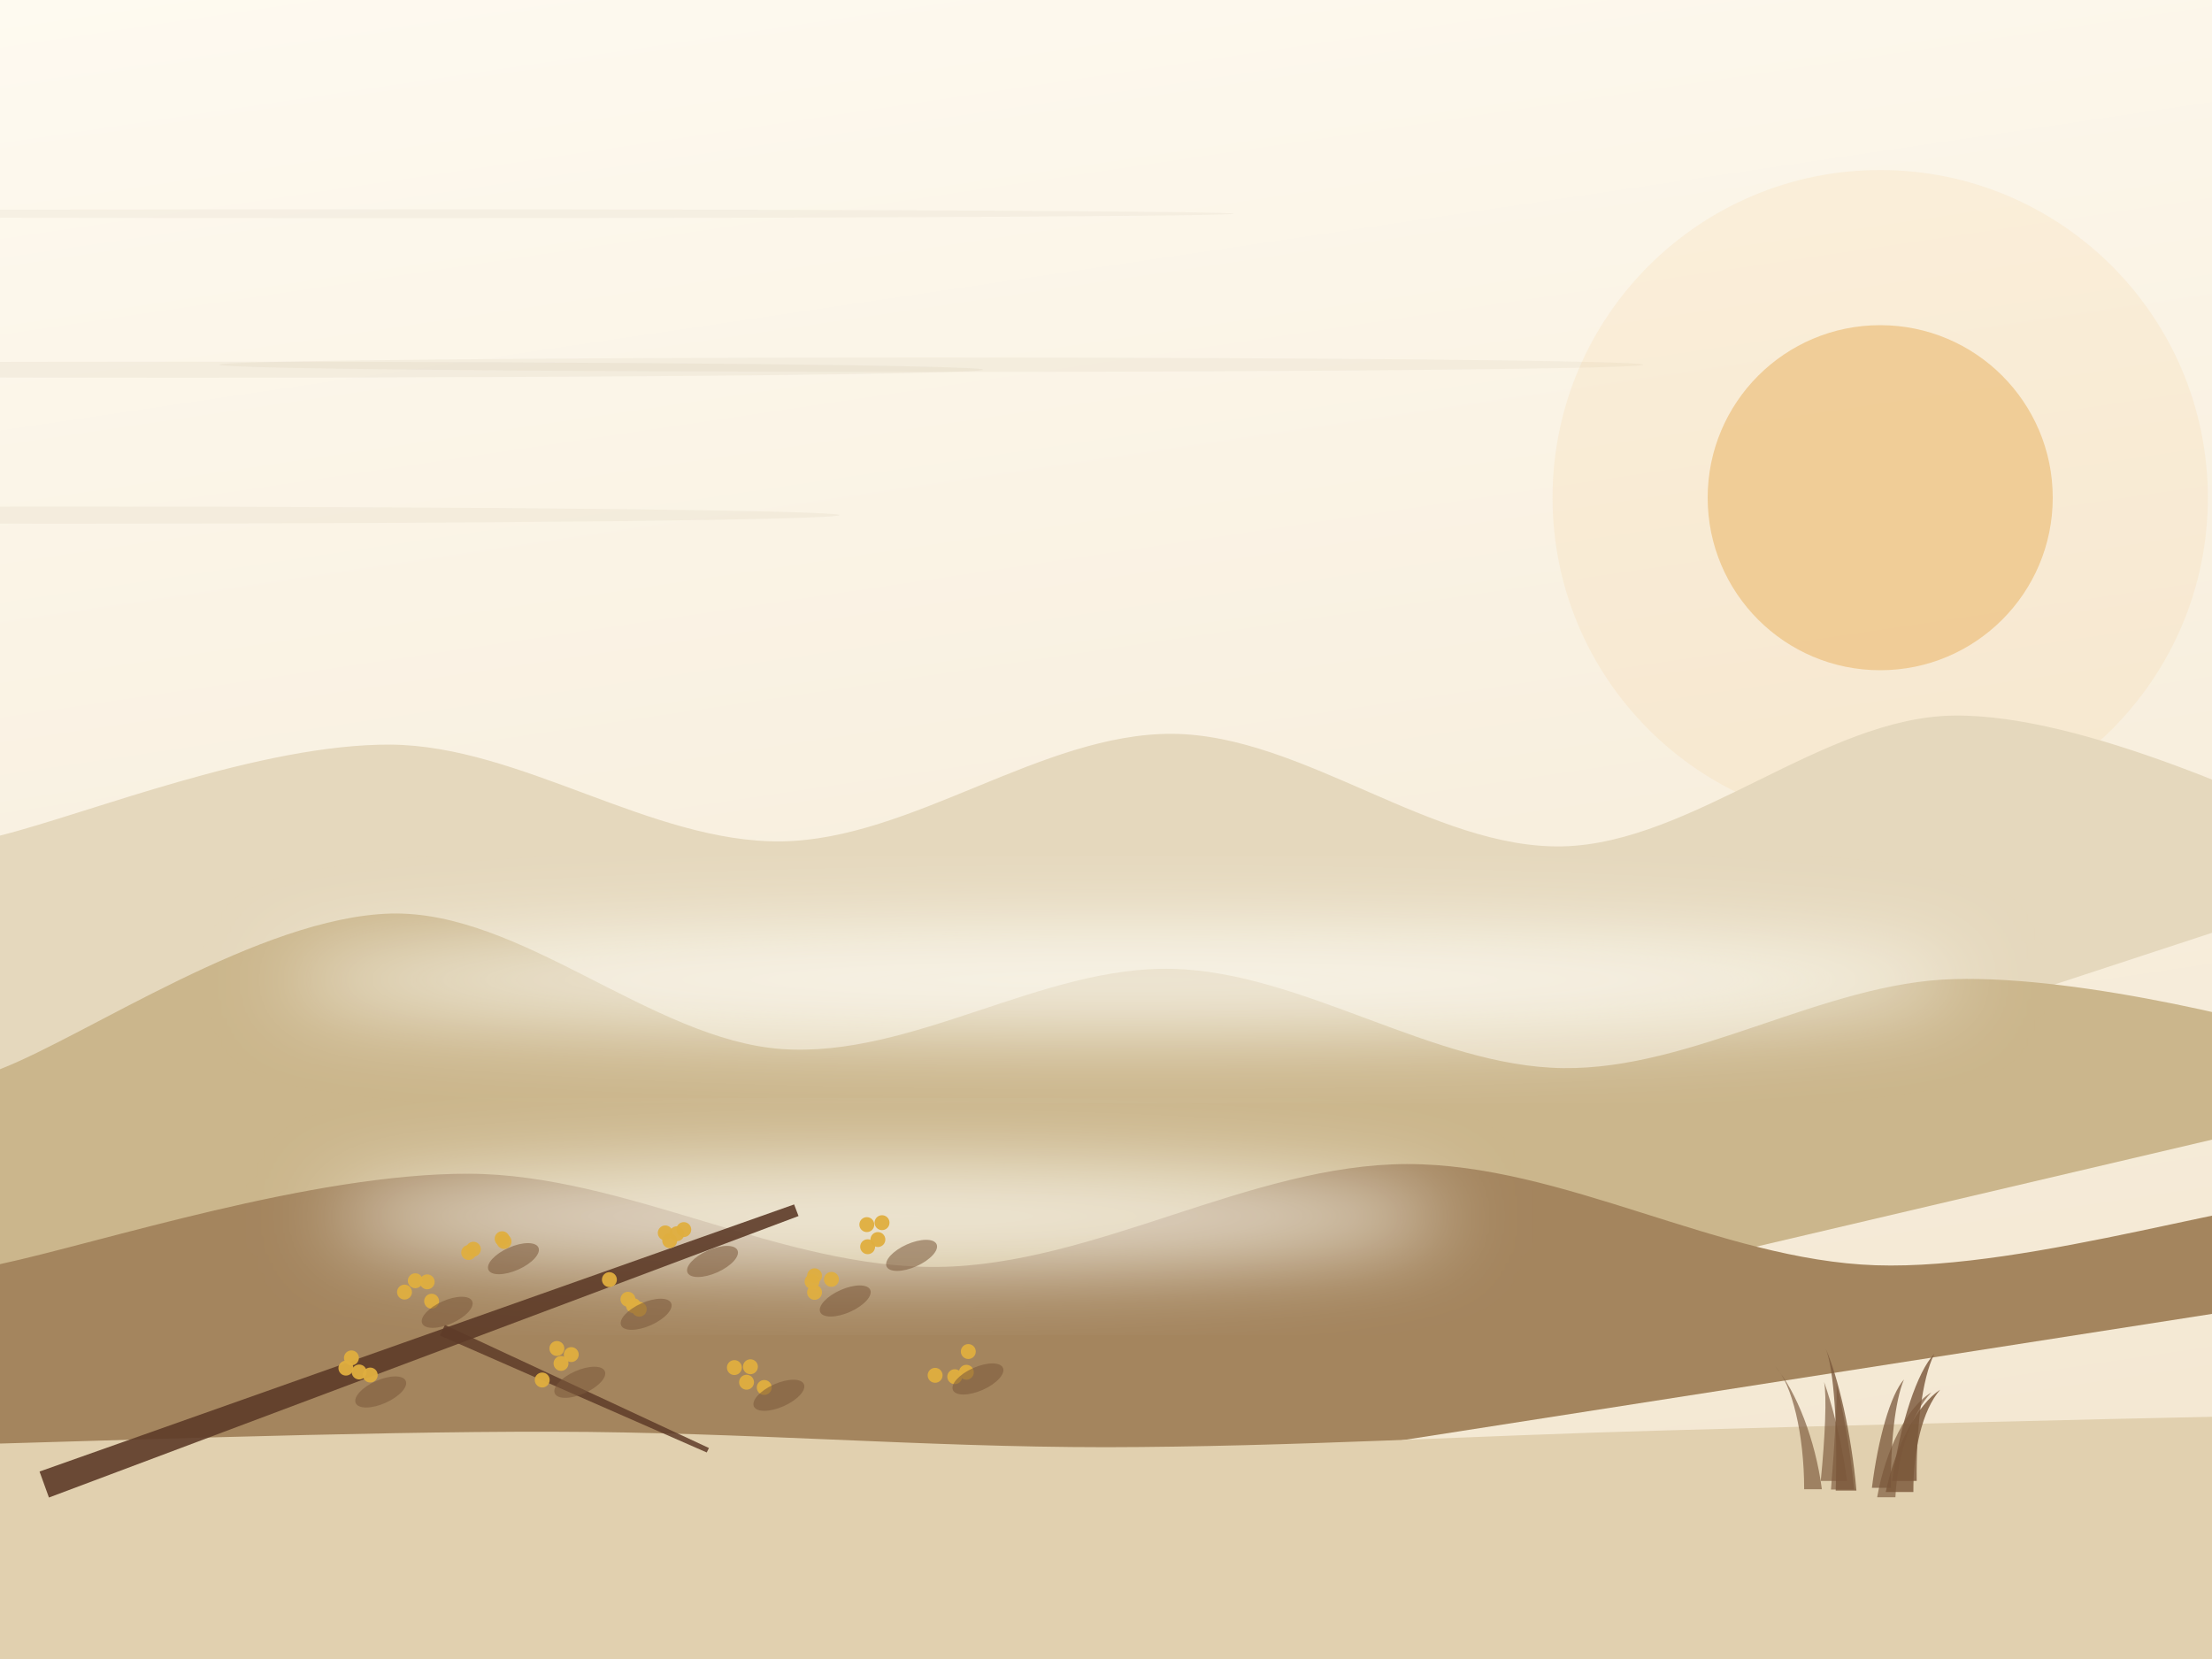
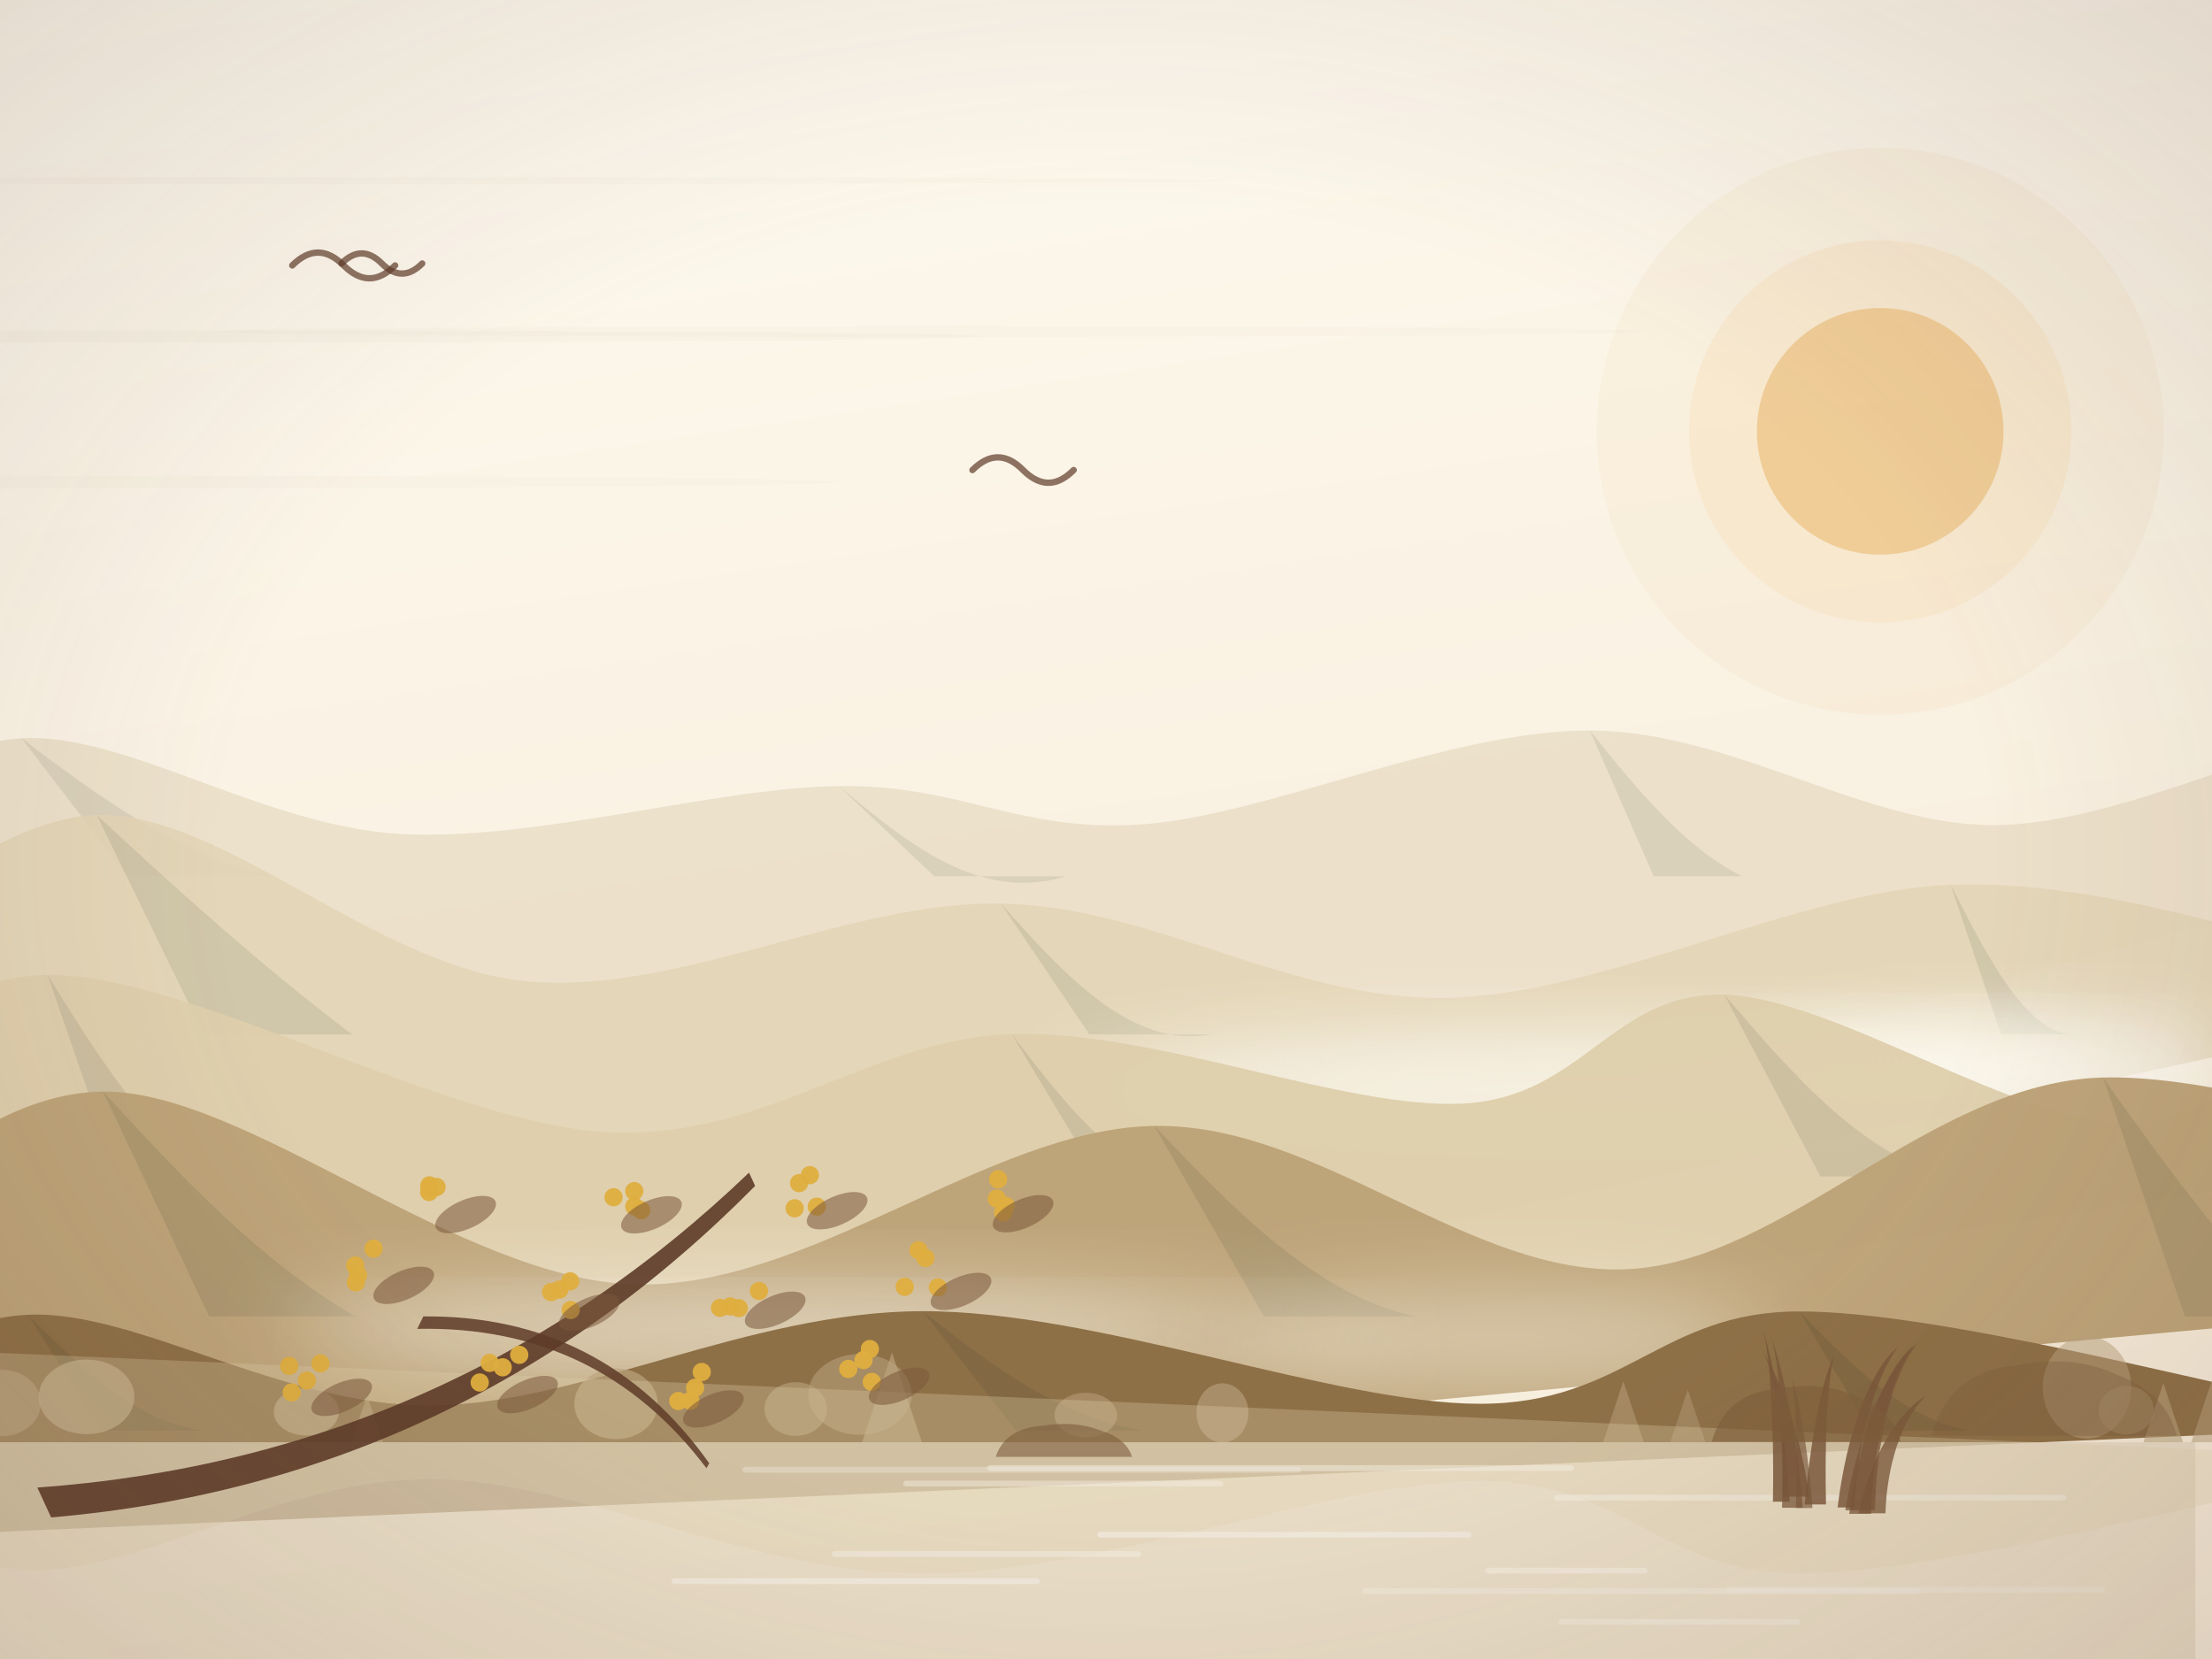
<svg xmlns="http://www.w3.org/2000/svg" viewBox="0 0 800 600" width="800" height="600" role="img">
  <defs>
    <linearGradient id="sky" x1="0" y1="0" x2="0.2" y2="1">
      <stop offset="0" stop-color="#FEFAF0" />
-       <stop offset="1" stop-color="#F4E8D3" />
+       <stop offset="1" stop-color="#F6EBD8" />
    </linearGradient>
    <filter id="soft" x="-40%" y="-70%" width="180%" height="240%">
      <feGaussianBlur stdDeviation="14.4" />
    </filter>
  </defs>
  <rect width="800" height="600" fill="url(#sky)" />
-   <ellipse cx="66.0" cy="133.7" rx="289.5" ry="2.9" fill="#cdbca6" fill-opacity="0.17" />
-   <ellipse cx="336.8" cy="131.9" rx="257.5" ry="2.6" fill="#cdbca6" fill-opacity="0.16" />
-   <ellipse cx="136.2" cy="77.3" rx="310.1" ry="1.6" fill="#cdbca6" fill-opacity="0.14" />
-   <ellipse cx="23.2" cy="186.3" rx="280.4" ry="3.1" fill="#cdbca6" fill-opacity="0.15" />
-   <circle cx="680.0" cy="180.0" r="118.5" fill="#EDC383" fill-opacity="0.16" />
-   <circle cx="680.0" cy="180.0" r="62.4" fill="#EDC383" fill-opacity="0.75" />
-   <path d="M-48.0,316.5 C-40.0,314.1 -31.6,310.0 0.0,302.2 C31.6,294.3 94.2,269.0 141.3,269.3 C188.4,269.7 235.6,304.9 282.7,304.3 C329.8,303.6 376.9,265.1 424.0,265.4 C471.1,265.7 518.2,307.2 565.3,306.1 C612.4,304.9 659.6,259.3 706.7,258.8 C753.8,258.2 824.4,292.3 848.0,302.7 C871.6,313.2 848.0,318.5 848.0,321.6 L0.0,600.0 L-48.0,600.0 Z" fill="#E5D8BD" />
-   <path d="M-48.0,404.4 C-40.0,401.4 -31.6,399.0 0.0,386.7 C31.6,374.4 94.2,331.7 141.3,330.4 C188.4,329.2 235.6,376.0 282.7,379.4 C329.8,382.7 376.9,349.2 424.0,350.4 C471.1,351.5 518.2,385.7 565.3,386.3 C612.4,386.9 659.6,355.3 706.7,354.1 C753.8,352.8 824.4,371.0 848.0,378.8 C871.6,386.6 848.0,397.2 848.0,400.9 L0.0,600.0 L-48.0,600.0 Z" fill="#CBB68C" />
-   <path d="M-48.0,471.6 C-40.0,469.2 -36.3,465.1 0.0,457.2 C36.3,449.4 113.1,424.3 169.6,424.5 C226.1,424.7 282.7,458.8 339.2,458.2 C395.7,457.6 452.3,421.1 508.8,421.0 C565.3,420.9 621.9,455.7 678.4,457.6 C734.9,459.5 819.7,431.0 848.0,432.7 C876.3,434.4 848.0,461.9 848.0,467.7 L0.0,600.0 L-48.0,600.0 Z" fill="#A4855E" />
-   <ellipse cx="406.6" cy="354.3" rx="305.0" ry="18.6" fill="#FFFDF7" fill-opacity="0.78" filter="url(#soft)" />
-   <ellipse cx="321.6" cy="439.9" rx="203.7" ry="17.8" fill="#FFFDF7" fill-opacity="0.76" filter="url(#soft)" />
-   <path d="M-16.0,522.5 C20.0,521.7 130.7,517.6 200.0,517.8 C269.3,517.9 333.3,523.4 400.0,523.4 C466.7,523.3 533.3,519.2 600.0,517.4 C666.7,515.5 764.0,513.1 800.0,512.4 C836.0,511.7 813.3,513.0 816.0,513.2 L800.0,600.0 L-16.0,600.0 Z" fill="#E1D0AF" />
-   <path d="M17.7,541.6 L288.8,439.8 L287.2,435.6 L14.3,532.2 Z" fill="#5E3B28" fill-opacity="0.90" />
-   <path d="M159.1,483.0 L255.6,525.3 L256.4,523.7 L160.9,479.2 Z" fill="#5E3B28" fill-opacity="0.85" />
-   <circle cx="127.1" cy="491.1" r="2.7" fill="#E0AF3F" fill-opacity="0.95" />
-   <circle cx="129.9" cy="496.2" r="2.7" fill="#E0AF3F" fill-opacity="0.95" />
-   <circle cx="125.1" cy="494.8" r="2.7" fill="#E0AF3F" fill-opacity="0.95" />
-   <circle cx="133.9" cy="497.3" r="2.7" fill="#E0AF3F" fill-opacity="0.95" />
-   <ellipse cx="134.2" cy="506.8" rx="9.9" ry="4.3" fill="#7A573A" fill-opacity="0.55" transform="rotate(-24 128.0 496.9)" />
-   <circle cx="156.1" cy="470.6" r="2.7" fill="#E0AF3F" fill-opacity="0.95" />
-   <circle cx="154.5" cy="463.6" r="2.7" fill="#E0AF3F" fill-opacity="0.95" />
-   <circle cx="150.2" cy="463.2" r="2.7" fill="#E0AF3F" fill-opacity="0.95" />
-   <circle cx="146.3" cy="467.3" r="2.7" fill="#E0AF3F" fill-opacity="0.95" />
-   <ellipse cx="158.2" cy="478.0" rx="9.9" ry="4.3" fill="#7A573A" fill-opacity="0.55" transform="rotate(-24 152.0 468.0)" />
-   <circle cx="182.3" cy="449.0" r="2.7" fill="#E0AF3F" fill-opacity="0.95" />
-   <circle cx="181.6" cy="448.0" r="2.7" fill="#E0AF3F" fill-opacity="0.95" />
-   <circle cx="171.2" cy="451.8" r="2.7" fill="#E0AF3F" fill-opacity="0.95" />
-   <circle cx="169.5" cy="453.0" r="2.7" fill="#E0AF3F" fill-opacity="0.95" />
-   <ellipse cx="182.2" cy="458.6" rx="9.9" ry="4.3" fill="#7A573A" fill-opacity="0.55" transform="rotate(-24 176.0 448.7)" />
-   <circle cx="202.9" cy="493.1" r="2.7" fill="#E0AF3F" fill-opacity="0.95" />
-   <circle cx="206.6" cy="489.9" r="2.7" fill="#E0AF3F" fill-opacity="0.95" />
-   <circle cx="201.4" cy="487.7" r="2.7" fill="#E0AF3F" fill-opacity="0.95" />
-   <circle cx="196.1" cy="499.1" r="2.7" fill="#E0AF3F" fill-opacity="0.95" />
-   <ellipse cx="206.2" cy="503.3" rx="9.9" ry="4.3" fill="#7A573A" fill-opacity="0.55" transform="rotate(-24 200.0 493.4)" />
-   <circle cx="231.2" cy="473.5" r="2.7" fill="#E0AF3F" fill-opacity="0.95" />
-   <circle cx="227.1" cy="469.9" r="2.7" fill="#E0AF3F" fill-opacity="0.95" />
-   <circle cx="220.4" cy="462.8" r="2.7" fill="#E0AF3F" fill-opacity="0.95" />
-   <circle cx="229.1" cy="472.2" r="2.7" fill="#E0AF3F" fill-opacity="0.95" />
-   <ellipse cx="230.2" cy="478.7" rx="9.9" ry="4.3" fill="#7A573A" fill-opacity="0.55" transform="rotate(-24 224.0 468.8)" />
-   <circle cx="240.6" cy="445.9" r="2.7" fill="#E0AF3F" fill-opacity="0.95" />
-   <circle cx="247.3" cy="444.7" r="2.7" fill="#E0AF3F" fill-opacity="0.95" />
-   <circle cx="242.2" cy="448.7" r="2.7" fill="#E0AF3F" fill-opacity="0.95" />
-   <circle cx="244.8" cy="446.2" r="2.7" fill="#E0AF3F" fill-opacity="0.95" />
-   <ellipse cx="254.2" cy="459.6" rx="9.9" ry="4.3" fill="#7A573A" fill-opacity="0.55" transform="rotate(-24 248.0 449.7)" />
-   <circle cx="276.4" cy="501.8" r="2.7" fill="#E0AF3F" fill-opacity="0.95" />
-   <circle cx="270.0" cy="499.9" r="2.7" fill="#E0AF3F" fill-opacity="0.95" />
-   <circle cx="265.6" cy="494.6" r="2.7" fill="#E0AF3F" fill-opacity="0.95" />
-   <circle cx="271.4" cy="494.3" r="2.7" fill="#E0AF3F" fill-opacity="0.95" />
-   <ellipse cx="278.2" cy="508.0" rx="9.9" ry="4.3" fill="#7A573A" fill-opacity="0.55" transform="rotate(-24 272.0 498.1)" />
-   <circle cx="294.6" cy="461.4" r="2.7" fill="#E0AF3F" fill-opacity="0.95" />
-   <circle cx="294.6" cy="467.4" r="2.7" fill="#E0AF3F" fill-opacity="0.95" />
-   <circle cx="300.7" cy="462.7" r="2.7" fill="#E0AF3F" fill-opacity="0.95" />
-   <circle cx="293.7" cy="463.5" r="2.7" fill="#E0AF3F" fill-opacity="0.95" />
-   <ellipse cx="302.2" cy="473.9" rx="9.9" ry="4.3" fill="#7A573A" fill-opacity="0.55" transform="rotate(-24 296.0 464.0)" />
-   <circle cx="313.8" cy="450.9" r="2.7" fill="#E0AF3F" fill-opacity="0.95" />
-   <circle cx="317.5" cy="448.3" r="2.7" fill="#E0AF3F" fill-opacity="0.95" />
-   <circle cx="319.0" cy="442.2" r="2.7" fill="#E0AF3F" fill-opacity="0.95" />
-   <circle cx="313.5" cy="442.9" r="2.7" fill="#E0AF3F" fill-opacity="0.95" />
-   <ellipse cx="326.2" cy="457.4" rx="9.9" ry="4.3" fill="#7A573A" fill-opacity="0.55" transform="rotate(-24 320.0 447.5)" />
-   <circle cx="345.3" cy="497.9" r="2.7" fill="#E0AF3F" fill-opacity="0.95" />
-   <circle cx="338.2" cy="497.4" r="2.7" fill="#E0AF3F" fill-opacity="0.95" />
-   <circle cx="350.2" cy="488.8" r="2.7" fill="#E0AF3F" fill-opacity="0.95" />
-   <circle cx="349.5" cy="496.3" r="2.7" fill="#E0AF3F" fill-opacity="0.95" />
-   <ellipse cx="350.2" cy="502.1" rx="9.9" ry="4.3" fill="#7A573A" fill-opacity="0.55" transform="rotate(-24 344.0 492.2)" />
-   <path d="M684.3,535.6 C687.2,514.9 693.4,496.0 699.6,489.6 C695.0,498.8 693.0,517.2 693.2,535.6 Z" fill="#7A573A" fill-opacity="0.81" />
-   <path d="M652.5,538.6 C652.5,518.7 648.1,500.5 642.1,494.3 C649.7,503.2 656.6,520.9 658.9,538.6 Z" fill="#7A573A" fill-opacity="0.65" />
-   <path d="M658.5,535.6 C660.1,519.5 660.7,504.8 659.7,499.8 C662.3,507.0 666.2,521.3 668.0,535.6 Z" fill="#7A573A" fill-opacity="0.65" />
-   <path d="M663.9,539.1 C664.7,516.0 663.2,494.9 660.3,487.8 C664.8,498.0 669.6,518.5 671.4,539.1 Z" fill="#7A573A" fill-opacity="0.78" />
-   <path d="M678.9,541.5 C681.9,524.5 689.6,508.9 698.5,503.6 C691.2,511.2 686.2,526.4 685.5,541.5 Z" fill="#7A573A" fill-opacity="0.67" />
-   <path d="M682.0,539.6 C685.5,523.0 693.6,507.8 701.7,502.6 C695.2,510.0 691.9,524.8 692.0,539.6 Z" fill="#7A573A" fill-opacity="0.82" />
-   <path d="M662.2,538.7 C663.6,521.4 664.5,505.7 664.2,500.3 C666.1,508.0 669.1,523.3 670.6,538.7 Z" fill="#7A573A" fill-opacity="0.64" />
-   <path d="M677.0,538.1 C679.2,520.4 683.7,504.4 688.6,498.9 C685.3,506.7 683.7,522.4 683.9,538.1 Z" fill="#7A573A" fill-opacity="0.74" />
+   <ellipse cx="66.0" cy="121.7" rx="289.5" ry="2.2" fill="#ccbfac" fill-opacity="0.08" />
+   <ellipse cx="336.8" cy="119.9" rx="257.5" ry="2.0" fill="#ccbfac" fill-opacity="0.07" />
+   <ellipse cx="136.2" cy="65.3" rx="310.1" ry="1.3" fill="#ccbfac" fill-opacity="0.07" />
+   <ellipse cx="23.2" cy="174.3" rx="280.4" ry="2.3" fill="#ccbfac" fill-opacity="0.07" />
+   <circle cx="680.0" cy="156.0" r="102.5" fill="#EDC383" fill-opacity="0.10" />
+   <circle cx="680.0" cy="156.0" r="69.1" fill="#EDC383" fill-opacity="0.16" />
+   <circle cx="680.0" cy="156.0" r="44.6" fill="#EDC383" fill-opacity="0.72" />
+   <path d="M-80.0,315.2 C-65.4,307.1 -29.6,269.3 7.8,267.0 C45.2,264.8 95.3,298.7 144.5,301.6 C193.8,304.4 258.5,284.8 303.4,284.3 C348.2,283.7 368.3,301.4 413.6,298.1 C458.9,294.7 523.8,264.1 575.0,264.2 C626.1,264.3 673.4,298.2 720.5,298.4 C767.5,298.7 830.8,263.4 857.4,265.6 C884.0,267.8 876.2,304.0 880.0,311.7 L0.0,554.0 L-80.0,554.0 Z" fill="#e9ddc5" fill-opacity="0.82" />
+   <path d="M7.8,267.0 C35.1,287.6 64.2,309.4 98.8,316.9 L46.0,316.9 Z" fill="#aba895" fill-opacity="0.28" />
+   <path d="M303.4,284.3 C328.0,304.8 354.3,326.6 385.5,316.9 L337.9,316.9 Z" fill="#aba895" fill-opacity="0.28" />
+   <path d="M575.0,264.2 C591.5,284.8 609.1,306.5 630.0,316.9 L598.1,316.9 Z" fill="#aba895" fill-opacity="0.28" />
+   <path d="M857.4,265.6 C873.6,286.2 890.9,307.9 911.4,316.9 L880.1,316.9 Z" fill="#aba895" fill-opacity="0.28" />
+   <path d="M-80.0,364.6 C-60.8,353.0 -10.1,296.4 35.0,294.8 C80.0,293.2 135.7,349.6 190.2,354.9 C244.7,360.2 306.5,325.8 362.0,326.8 C417.6,327.8 466.2,362.0 523.4,360.9 C580.6,359.7 650.4,322.1 705.5,320.0 C760.5,317.9 824.5,340.8 853.6,348.4 C882.7,355.9 875.6,362.4 880.0,365.3 L0.0,554.0 L-80.0,554.0 Z" fill="#e3d5b6" fill-opacity="0.90" />
+   <path d="M35.0,294.8 C62.7,320.4 92.2,347.5 127.3,374.1 L73.7,374.1 Z" fill="#a7a28a" fill-opacity="0.31" />
+   <path d="M362.0,326.8 C384.8,352.4 409.2,379.5 438.1,374.1 L394.0,374.1 Z" fill="#a7a28a" fill-opacity="0.31" />
+   <path d="M705.5,320.0 C718.5,345.6 732.4,372.7 748.8,374.1 L723.7,374.1 Z" fill="#a7a28a" fill-opacity="0.31" />
+   <ellipse cx="710.8" cy="385.8" rx="101.8" ry="11.1" fill="#FFFDF7" fill-opacity="0.53" filter="url(#soft)" />
+   <ellipse cx="728.7" cy="388.9" rx="92.6" ry="16.9" fill="#FFFDF7" fill-opacity="0.56" filter="url(#soft)" />
+   <ellipse cx="571.4" cy="394.1" rx="190.4" ry="17.2" fill="#FFFDF7" fill-opacity="0.62" filter="url(#soft)" />
+   <ellipse cx="605.7" cy="392.7" rx="191.0" ry="14.9" fill="#FFFDF7" fill-opacity="0.41" filter="url(#soft)" />
+   <path d="M-80.0,414.4 C-63.8,404.1 -32.5,353.5 17.2,352.6 C67.0,351.8 160.4,405.8 218.5,409.4 C276.6,412.9 314.1,375.7 365.9,374.0 C417.7,372.3 486.5,401.5 529.4,399.1 C572.4,396.8 583.5,358.5 623.6,359.7 C663.7,360.9 730.0,406.9 770.0,406.3 C810.1,405.7 845.6,354.3 863.9,356.3 C882.3,358.4 877.3,408.1 880.0,418.5 L0.0,554.0 L-80.0,554.0 Z" fill="#DFCFAC" fill-opacity="0.95" />
+   <path d="M17.2,352.6 C35.2,381.6 54.4,412.3 77.2,425.5 L42.4,425.5 Z" fill="#a49e83" fill-opacity="0.32" />
+   <path d="M365.9,374.0 C388.0,402.9 411.7,433.6 439.7,425.5 L396.9,425.5 Z" fill="#a49e83" fill-opacity="0.32" />
+   <path d="M623.6,359.7 C648.4,388.7 674.9,419.4 706.4,425.5 L658.4,425.5 Z" fill="#a49e83" fill-opacity="0.32" />
+   <path d="M863.9,356.3 C876.7,385.3 890.3,415.9 906.4,425.5 L881.8,425.5 Z" fill="#a49e83" fill-opacity="0.32" />
+   <path d="M-80.0,467.4 C-60.4,455.3 -14.2,395.2 37.3,394.8 C88.9,394.3 165.9,462.5 229.2,464.5 C292.6,466.6 357.6,408.1 417.5,407.2 C477.5,406.3 531.7,461.9 588.9,459.0 C646.1,456.1 698.4,391.2 760.6,389.7 C822.9,388.1 942.5,435.7 962.4,449.7 C982.3,463.6 893.7,469.2 880.0,473.1 L0.0,554.0 L-80.0,554.0 Z" fill="#BEA378" fill-opacity="0.98" />
+   <path d="M37.3,394.8 C64.7,424.6 93.9,456.1 128.5,476.1 L75.6,476.1 Z" fill="#8d7f5f" fill-opacity="0.33" />
+   <path d="M417.5,407.2 C445.8,437.0 476.0,468.5 511.9,476.1 L457.1,476.1 Z" fill="#8d7f5f" fill-opacity="0.33" />
+   <path d="M760.6,389.7 C781.7,419.5 804.3,451.0 831.0,476.1 L790.2,476.1 Z" fill="#8d7f5f" fill-opacity="0.33" />
+   <ellipse cx="310.0" cy="485.1" rx="196.3" ry="9.7" fill="#FFFDF7" fill-opacity="0.33" filter="url(#soft)" />
+   <ellipse cx="540.9" cy="483.8" rx="97.7" ry="17.7" fill="#FFFDF7" fill-opacity="0.39" filter="url(#soft)" />
+   <ellipse cx="276.4" cy="477.9" rx="176.2" ry="13.8" fill="#FFFDF7" fill-opacity="0.44" filter="url(#soft)" />
+   <path d="M-80.0,519.3 C-65.0,512.0 -29.1,477.3 10.1,475.5 C49.4,473.7 101.8,508.6 155.7,508.3 C209.7,508.1 270.5,474.3 333.7,474.2 C397.0,474.1 482.3,507.6 535.1,507.7 C587.9,507.7 600.5,474.3 650.7,474.3 C701.0,474.2 798.3,500.6 836.5,507.5 C874.7,514.3 872.8,514.1 880.0,515.4 L0.0,554.0 L-80.0,554.0 Z" fill="#8E7047" fill-opacity="1.00" />
+   <path d="M10.1,475.5 C29.1,494.4 49.4,514.4 73.5,517.4 L36.7,517.4 Z" fill="#6b5b3c" fill-opacity="0.34" />
+   <path d="M333.7,474.2 C357.8,493.1 383.5,513.1 413.9,517.4 L367.4,517.4 Z" fill="#6b5b3c" fill-opacity="0.34" />
+   <path d="M650.7,474.3 C669.1,493.2 688.7,513.2 712.0,517.4 L676.4,517.4 Z" fill="#6b5b3c" fill-opacity="0.34" />
+   <path d="M127.1,521.6 L132.8,504.6 L138.5,521.6 Z" fill="#bba47f" fill-opacity="0.52" />
+   <path d="M604.1,521.6 L610.4,502.6 L616.8,521.6 Z" fill="#bba47f" fill-opacity="0.41" />
+   <ellipse cx="31.3" cy="505.2" rx="17.3" ry="13.5" fill="#bba47f" fill-opacity="0.73" />
+   <ellipse cx="110.8" cy="510.6" rx="11.8" ry="8.6" fill="#bba47f" fill-opacity="0.74" />
+   <ellipse cx="442.1" cy="511.0" rx="9.4" ry="10.7" fill="#bba47f" fill-opacity="0.61" />
+   <path d="M775.2,521.6 L782.4,500.2 L789.5,521.6 Z" fill="#bba47f" fill-opacity="0.58" />
+   <ellipse cx="0.6" cy="507.4" rx="14.2" ry="12.0" fill="#bba47f" fill-opacity="0.48" />
+   <path d="M311.8,521.6 L322.6,489.2 L333.4,521.6 Z" fill="#bba47f" fill-opacity="0.67" />
+   <ellipse cx="222.8" cy="507.7" rx="15.1" ry="12.8" fill="#bba47f" fill-opacity="0.69" />
+   <ellipse cx="287.8" cy="509.6" rx="11.3" ry="9.7" fill="#bba47f" fill-opacity="0.59" />
+   <path d="M579.8,521.6 L587.1,499.6 L594.5,521.6 Z" fill="#bba47f" fill-opacity="0.48" />
+   <ellipse cx="769.0" cy="510.0" rx="10.0" ry="8.8" fill="#bba47f" fill-opacity="0.47" />
+   <ellipse cx="392.7" cy="511.8" rx="11.3" ry="8.1" fill="#bba47f" fill-opacity="0.51" />
+   <ellipse cx="311.0" cy="504.3" rx="18.7" ry="14.6" fill="#bba47f" fill-opacity="0.53" />
+   <ellipse cx="754.8" cy="501.8" rx="16.0" ry="18.5" fill="#bba47f" fill-opacity="0.51" />
+   <path d="M792.5,521.6 L805.1,483.8 L817.7,521.6 Z" fill="#bba47f" fill-opacity="0.54" />
+   <rect x="-16.0" y="521.6" width="810" height="88.4" fill="#E4D7C0" fill-opacity="0.72" />
+   <g transform="translate(0,1043.3) scale(1,-1)" opacity="0.30">
+     <path d="M-80.0,519.3 C-65.0,512.0 -29.1,477.3 10.1,475.5 C49.4,473.7 101.8,508.6 155.7,508.3 C209.7,508.1 270.5,474.3 333.7,474.2 C397.0,474.1 482.3,507.6 535.1,507.7 C587.9,507.7 600.5,474.3 650.7,474.3 C701.0,474.2 798.3,500.6 836.5,507.5 C874.7,514.3 872.8,514.1 880.0,515.4 L0.0,554.0 L-80.0,554.0 Z" fill="#DFCFAC" />
+   </g>
+   <rect x="357.0" y="529.9" width="212.3" height="2.1" rx="1.2" fill="#f3ede3" fill-opacity="0.48" />
+   <rect x="268.5" y="530.5" width="202.1" height="2.1" rx="1.2" fill="#f3ede3" fill-opacity="0.36" />
+   <rect x="492.6" y="574.4" width="202.0" height="2.1" rx="1.2" fill="#f3ede3" fill-opacity="0.40" />
+   <rect x="396.8" y="554.0" width="135.4" height="2.1" rx="1.2" fill="#f3ede3" fill-opacity="0.65" />
+   <rect x="563.6" y="585.5" width="87.5" height="2.1" rx="1.2" fill="#f3ede3" fill-opacity="0.50" />
+   <rect x="242.8" y="570.8" width="133.3" height="2.1" rx="1.2" fill="#f3ede3" fill-opacity="0.66" />
+   <rect x="562.0" y="540.6" width="185.3" height="2.1" rx="1.2" fill="#f3ede3" fill-opacity="0.51" />
+   <rect x="623.9" y="573.9" width="137.4" height="2.1" rx="1.2" fill="#f3ede3" fill-opacity="0.36" />
+   <rect x="300.8" y="561.0" width="111.9" height="2.1" rx="1.2" fill="#f3ede3" fill-opacity="0.55" />
+   <rect x="537.1" y="567.0" width="58.8" height="2.1" rx="1.2" fill="#f3ede3" fill-opacity="0.57" />
+   <rect x="326.6" y="535.5" width="115.8" height="2.1" rx="1.2" fill="#f3ede3" fill-opacity="0.46" />
+   <path d="M105.7,96.0 q9.3,-9.3 18.6,0 q9.3,9.3 18.6,0" fill="none" stroke="#5E3B28" stroke-opacity="0.7" stroke-width="2.3" stroke-linecap="round" />
+   <path d="M351.7,170.0 q9.2,-9.2 18.3,0 q9.2,9.2 18.3,0" fill="none" stroke="#5E3B28" stroke-opacity="0.7" stroke-width="2.3" stroke-linecap="round" />
+   <path d="M123.5,95.3 q7.3,-7.3 14.6,0 q7.3,7.3 14.6,0" fill="none" stroke="#5E3B28" stroke-opacity="0.7" stroke-width="2.3" stroke-linecap="round" />
+   <path d="M18.5,548.8 Q167.3,536.0 273.1,428.9 L270.9,424.1 Q163.3,527.2 13.5,538.0 Z" fill="#5E3B28" fill-opacity="0.90" />
+   <path d="M150.9,480.6 Q216.4,479.2 255.5,531.0 L256.5,529.2 Q218.3,475.5 153.1,476.1 Z" fill="#5E3B28" fill-opacity="0.85" />
+   <circle cx="111.0" cy="499.3" r="3.3" fill="#E0AF3F" fill-opacity="0.95" />
+   <circle cx="104.6" cy="494.0" r="3.3" fill="#E0AF3F" fill-opacity="0.95" />
+   <circle cx="105.5" cy="503.6" r="3.3" fill="#E0AF3F" fill-opacity="0.95" />
+   <circle cx="115.9" cy="493.1" r="3.3" fill="#E0AF3F" fill-opacity="0.95" />
+   <ellipse cx="119.4" cy="509.4" rx="11.8" ry="5.2" fill="#7A573A" fill-opacity="0.55" transform="rotate(-24 112.0 497.6)" />
+   <circle cx="128.7" cy="463.8" r="3.3" fill="#E0AF3F" fill-opacity="0.95" />
+   <circle cx="128.5" cy="457.7" r="3.3" fill="#E0AF3F" fill-opacity="0.95" />
+   <circle cx="129.5" cy="461.2" r="3.3" fill="#E0AF3F" fill-opacity="0.95" />
+   <circle cx="135.1" cy="451.6" r="3.3" fill="#E0AF3F" fill-opacity="0.95" />
+   <ellipse cx="141.8" cy="468.9" rx="11.8" ry="5.2" fill="#7A573A" fill-opacity="0.55" transform="rotate(-24 134.4 457.0)" />
+   <circle cx="157.9" cy="429.3" r="3.3" fill="#E0AF3F" fill-opacity="0.95" />
+   <circle cx="155.2" cy="431.1" r="3.3" fill="#E0AF3F" fill-opacity="0.95" />
+   <circle cx="155.4" cy="429.7" r="3.3" fill="#E0AF3F" fill-opacity="0.95" />
+   <circle cx="155.3" cy="428.7" r="3.3" fill="#E0AF3F" fill-opacity="0.95" />
+   <ellipse cx="164.2" cy="443.3" rx="11.8" ry="5.2" fill="#7A573A" fill-opacity="0.55" transform="rotate(-24 156.8 431.4)" />
+   <circle cx="187.8" cy="490.0" r="3.3" fill="#E0AF3F" fill-opacity="0.95" />
+   <circle cx="181.8" cy="494.5" r="3.3" fill="#E0AF3F" fill-opacity="0.95" />
+   <circle cx="177.1" cy="492.9" r="3.3" fill="#E0AF3F" fill-opacity="0.95" />
+   <circle cx="173.5" cy="500.0" r="3.3" fill="#E0AF3F" fill-opacity="0.95" />
+   <ellipse cx="186.6" cy="508.4" rx="11.8" ry="5.2" fill="#7A573A" fill-opacity="0.55" transform="rotate(-24 179.2 496.5)" />
+   <circle cx="202.3" cy="466.4" r="3.3" fill="#E0AF3F" fill-opacity="0.95" />
+   <circle cx="206.4" cy="473.8" r="3.3" fill="#E0AF3F" fill-opacity="0.95" />
+   <circle cx="206.2" cy="463.4" r="3.3" fill="#E0AF3F" fill-opacity="0.95" />
+   <circle cx="199.3" cy="467.3" r="3.3" fill="#E0AF3F" fill-opacity="0.95" />
+   <ellipse cx="209.0" cy="478.7" rx="11.8" ry="5.2" fill="#7A573A" fill-opacity="0.55" transform="rotate(-24 201.6 466.9)" />
+   <circle cx="231.9" cy="437.7" r="3.3" fill="#E0AF3F" fill-opacity="0.95" />
+   <circle cx="229.4" cy="436.3" r="3.3" fill="#E0AF3F" fill-opacity="0.95" />
+   <circle cx="221.9" cy="433.0" r="3.3" fill="#E0AF3F" fill-opacity="0.95" />
+   <circle cx="229.4" cy="430.8" r="3.3" fill="#E0AF3F" fill-opacity="0.95" />
+   <ellipse cx="231.4" cy="443.4" rx="11.8" ry="5.2" fill="#7A573A" fill-opacity="0.55" transform="rotate(-24 224.0 431.5)" />
+   <circle cx="245.3" cy="506.7" r="3.3" fill="#E0AF3F" fill-opacity="0.95" />
+   <circle cx="253.8" cy="496.2" r="3.3" fill="#E0AF3F" fill-opacity="0.95" />
+   <circle cx="249.7" cy="506.6" r="3.3" fill="#E0AF3F" fill-opacity="0.95" />
+   <circle cx="251.4" cy="501.9" r="3.3" fill="#E0AF3F" fill-opacity="0.95" />
+   <ellipse cx="253.8" cy="513.6" rx="11.8" ry="5.2" fill="#7A573A" fill-opacity="0.55" transform="rotate(-24 246.4 501.7)" />
+   <circle cx="260.4" cy="473.0" r="3.3" fill="#E0AF3F" fill-opacity="0.95" />
+   <circle cx="267.2" cy="473.1" r="3.3" fill="#E0AF3F" fill-opacity="0.95" />
+   <circle cx="274.5" cy="466.9" r="3.3" fill="#E0AF3F" fill-opacity="0.95" />
+   <circle cx="264.1" cy="472.5" r="3.3" fill="#E0AF3F" fill-opacity="0.95" />
+   <ellipse cx="276.2" cy="477.9" rx="11.8" ry="5.2" fill="#7A573A" fill-opacity="0.55" transform="rotate(-24 268.8 466.1)" />
+   <circle cx="292.9" cy="425.0" r="3.3" fill="#E0AF3F" fill-opacity="0.95" />
+   <circle cx="289.0" cy="427.9" r="3.3" fill="#E0AF3F" fill-opacity="0.95" />
+   <circle cx="287.4" cy="437.0" r="3.3" fill="#E0AF3F" fill-opacity="0.95" />
+   <circle cx="295.4" cy="436.4" r="3.3" fill="#E0AF3F" fill-opacity="0.95" />
+   <ellipse cx="298.6" cy="441.9" rx="11.8" ry="5.2" fill="#7A573A" fill-opacity="0.55" transform="rotate(-24 291.2 430.1)" />
+   <circle cx="312.3" cy="491.9" r="3.3" fill="#E0AF3F" fill-opacity="0.95" />
+   <circle cx="306.8" cy="495.1" r="3.3" fill="#E0AF3F" fill-opacity="0.95" />
+   <circle cx="314.6" cy="487.9" r="3.3" fill="#E0AF3F" fill-opacity="0.95" />
+   <circle cx="315.3" cy="499.8" r="3.3" fill="#E0AF3F" fill-opacity="0.95" />
+   <ellipse cx="321.0" cy="505.4" rx="11.8" ry="5.2" fill="#7A573A" fill-opacity="0.55" transform="rotate(-24 313.6 493.5)" />
+   <circle cx="327.2" cy="465.4" r="3.3" fill="#E0AF3F" fill-opacity="0.95" />
+   <circle cx="332.2" cy="452.2" r="3.3" fill="#E0AF3F" fill-opacity="0.95" />
+   <circle cx="334.7" cy="455.0" r="3.3" fill="#E0AF3F" fill-opacity="0.95" />
+   <circle cx="339.2" cy="465.6" r="3.3" fill="#E0AF3F" fill-opacity="0.95" />
+   <ellipse cx="343.4" cy="471.1" rx="11.8" ry="5.2" fill="#7A573A" fill-opacity="0.55" transform="rotate(-24 336.0 459.3)" />
+   <circle cx="360.5" cy="433.5" r="3.3" fill="#E0AF3F" fill-opacity="0.95" />
+   <circle cx="363.7" cy="436.1" r="3.3" fill="#E0AF3F" fill-opacity="0.95" />
+   <circle cx="362.8" cy="438.5" r="3.3" fill="#E0AF3F" fill-opacity="0.95" />
+   <circle cx="361.0" cy="426.5" r="3.3" fill="#E0AF3F" fill-opacity="0.95" />
+   <ellipse cx="365.8" cy="443.0" rx="11.8" ry="5.2" fill="#7A573A" fill-opacity="0.55" transform="rotate(-24 358.4 431.1)" />
+   <path d="M641.2,543.1 C641.7,515.1 640.1,489.6 637.6,480.9 C641.7,493.4 645.7,518.2 647.3,543.1 Z" fill="#7A573A" fill-opacity="0.84" />
+   <path d="M652.7,544.1 C654.9,520.1 659.1,498.2 663.2,490.7 C660.7,501.4 659.9,522.7 660.4,544.1 Z" fill="#7A573A" fill-opacity="0.83" />
+   <path d="M664.6,545.2 C667.7,519.1 676.2,495.4 686.3,487.3 C677.8,498.9 671.7,522.0 670.7,545.2 Z" fill="#7A573A" fill-opacity="0.83" />
+   <path d="M668.8,547.5 C672.3,520.2 681.6,495.3 691.9,486.8 C683.2,498.9 677.5,523.2 676.7,547.5 Z" fill="#7A573A" fill-opacity="0.76" />
+   <path d="M644.5,545.3 C645.2,517.2 643.5,491.6 640.3,482.9 C645.1,495.4 650.1,520.4 652.0,545.3 Z" fill="#7A573A" fill-opacity="0.74" />
+   <path d="M644.7,541.3 C645.3,516.6 642.0,494.0 636.0,486.3 C643.6,497.3 651.5,519.3 654.3,541.3 Z" fill="#7A573A" fill-opacity="0.83" />
+   <path d="M649.5,545.4 C650.2,524.3 649.5,505.2 648.1,498.6 C651.1,508.0 654.2,526.7 655.5,545.4 Z" fill="#7A573A" fill-opacity="0.66" />
+   <path d="M667.4,546.2 C671.6,519.0 682.3,494.2 693.5,485.8 C683.9,497.9 678.6,522.0 678.1,546.2 Z" fill="#7A573A" fill-opacity="0.76" />
+   <path d="M672.2,547.3 C676.1,528.2 686.0,510.8 696.6,504.8 C687.6,513.3 682.4,530.3 681.9,547.3 Z" fill="#7A573A" fill-opacity="0.77" />
+   <path d="M698.6,519.3 Q704.8,495.8 729.6,493.8 Q750.0,489.7 765.9,497.3 Q783.6,504.0 787.2,519.3 Z" fill="#7d5d3c" fill-opacity="0.35" />
+   <path d="M360.1,526.9 Q363.5,516.5 377.4,515.6 Q388.7,513.8 397.6,517.2 Q407.4,520.1 409.4,526.9 Z" fill="#7d5d3c" fill-opacity="0.60" />
+   <path d="M619.1,521.4 Q623.9,503.9 643.0,502.3 Q658.8,499.3 671.1,505.0 Q684.7,509.9 687.4,521.4 Z" fill="#7d5d3c" fill-opacity="0.59" />
+   <defs>
+     <radialGradient id="vig" cx="0.5" cy="0.52" r="0.72">
+       <stop offset="0.55" stop-color="#5E3B28" stop-opacity="0" />
+       <stop offset="1" stop-color="#5E3B28" stop-opacity="0.16" />
+     </radialGradient>
+   </defs>
+   <rect width="800" height="600" fill="url(#vig)" />
</svg>
